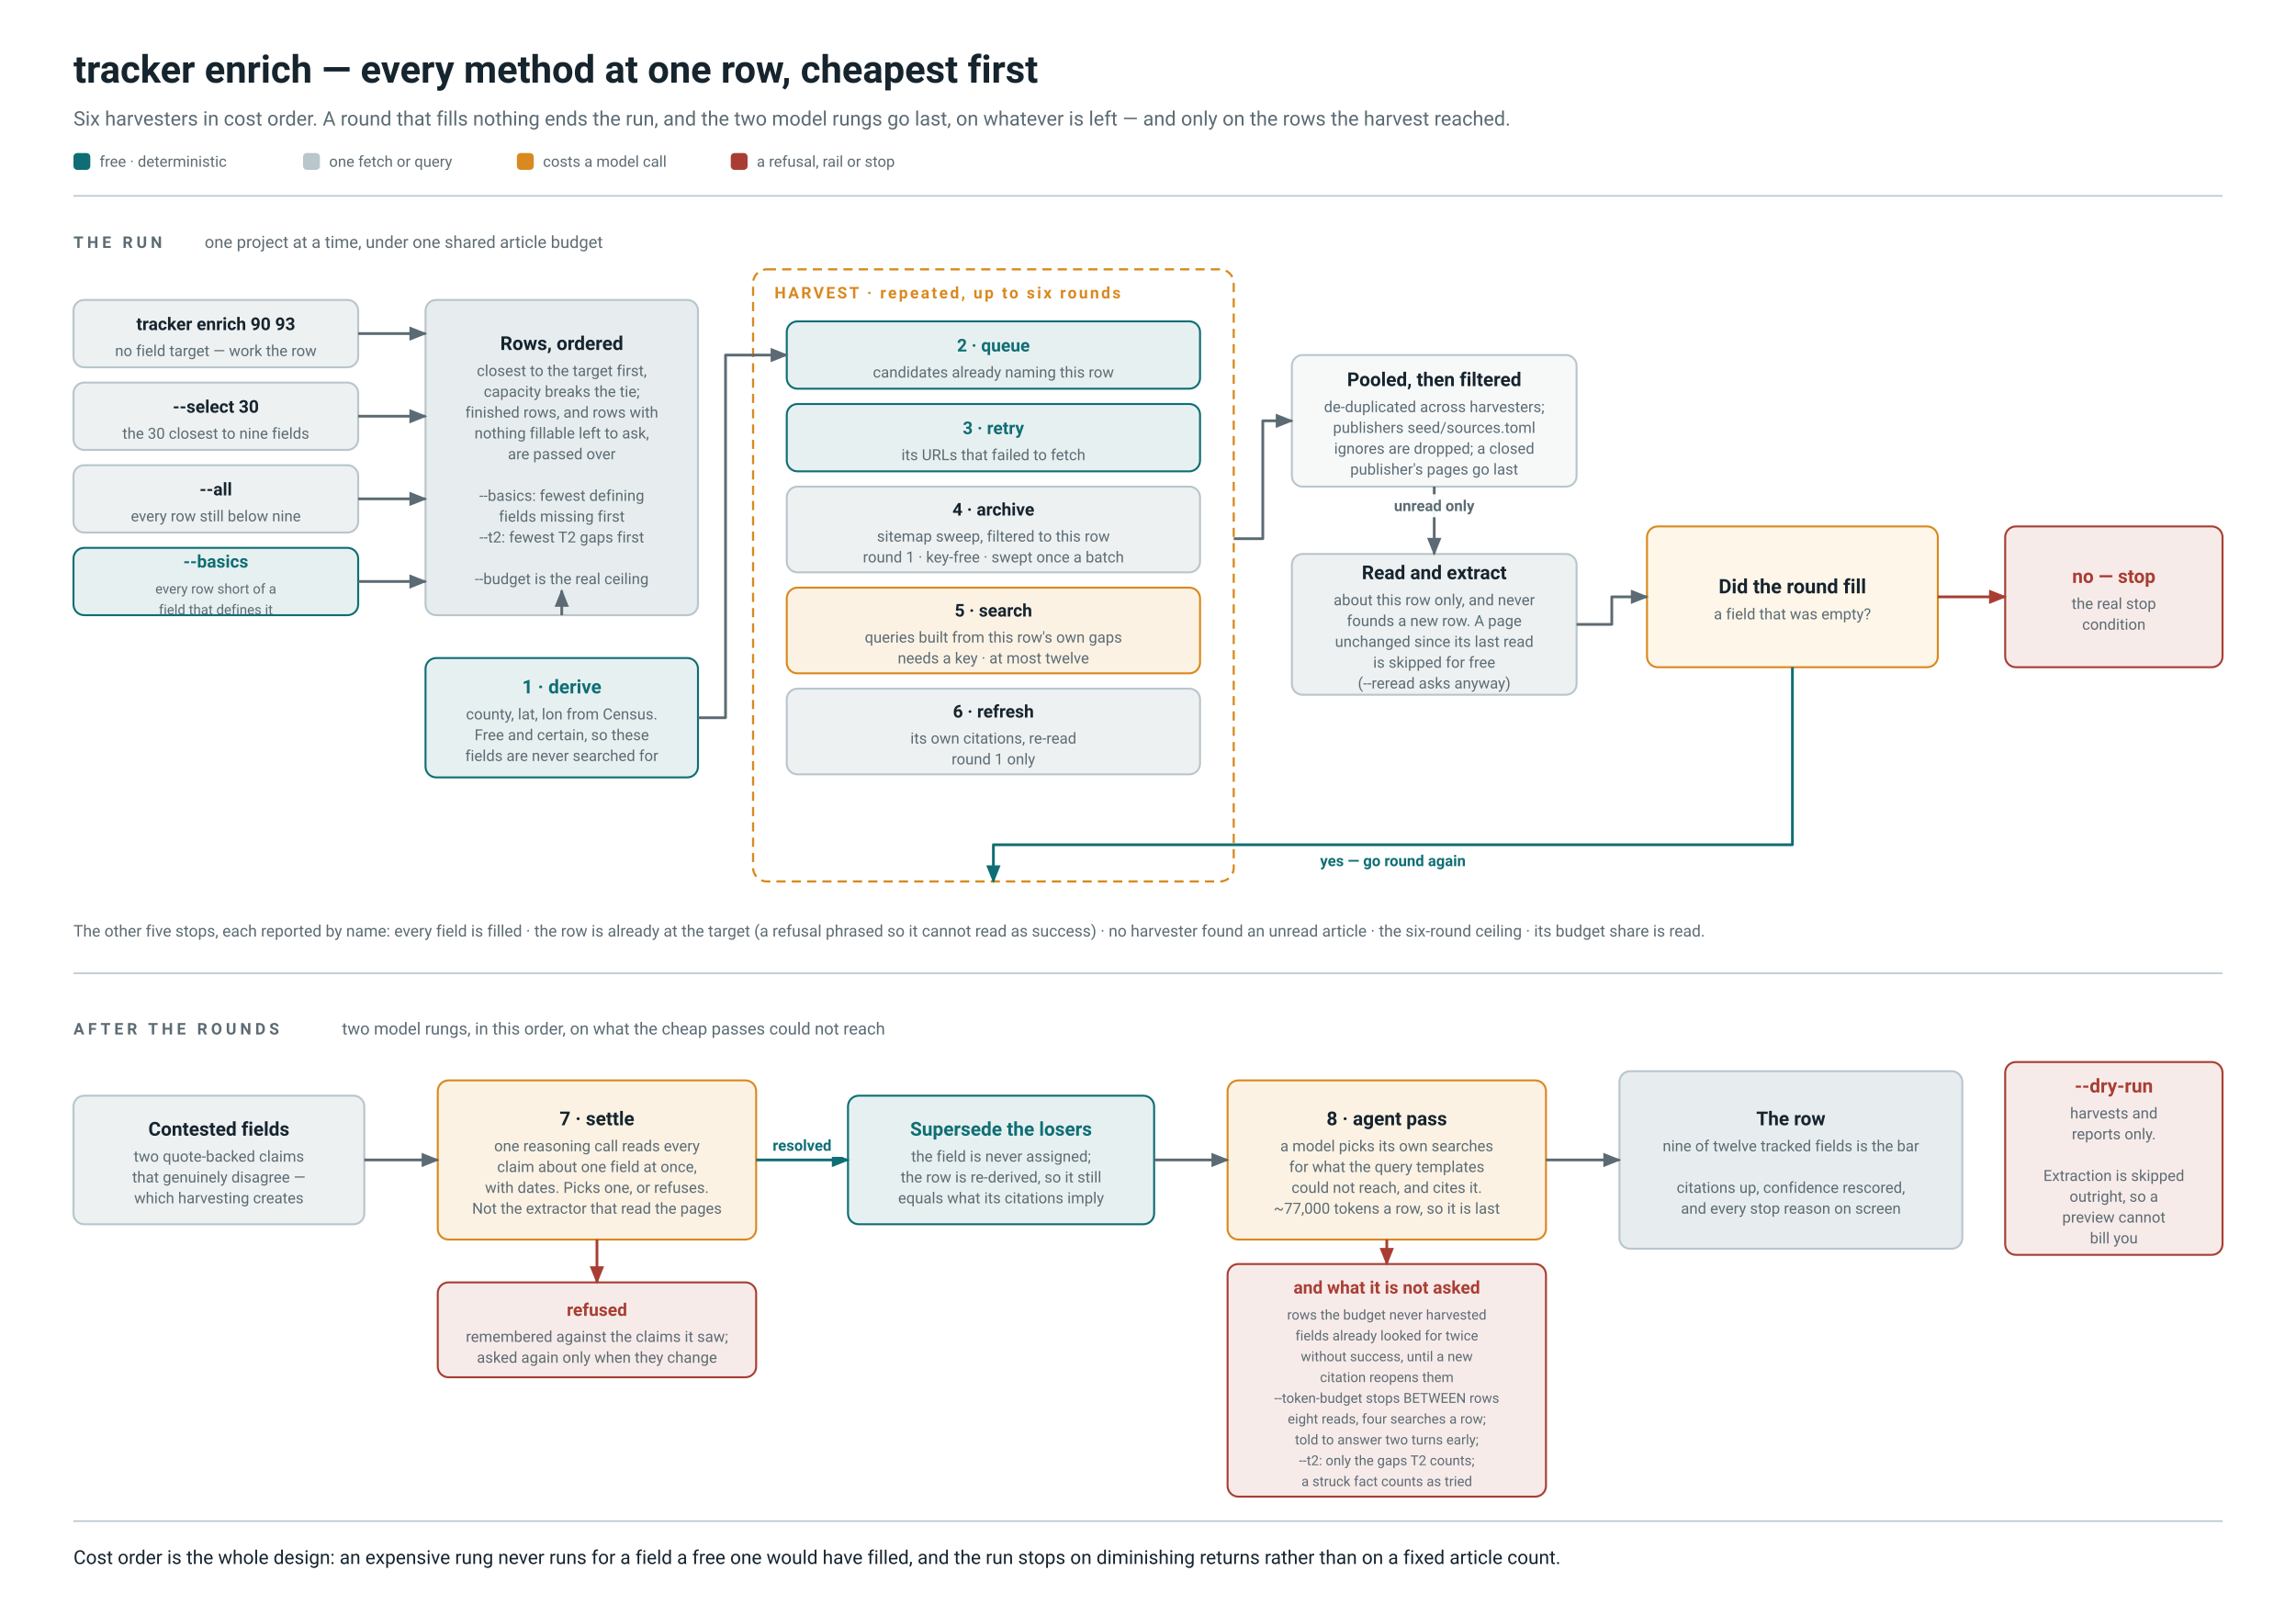
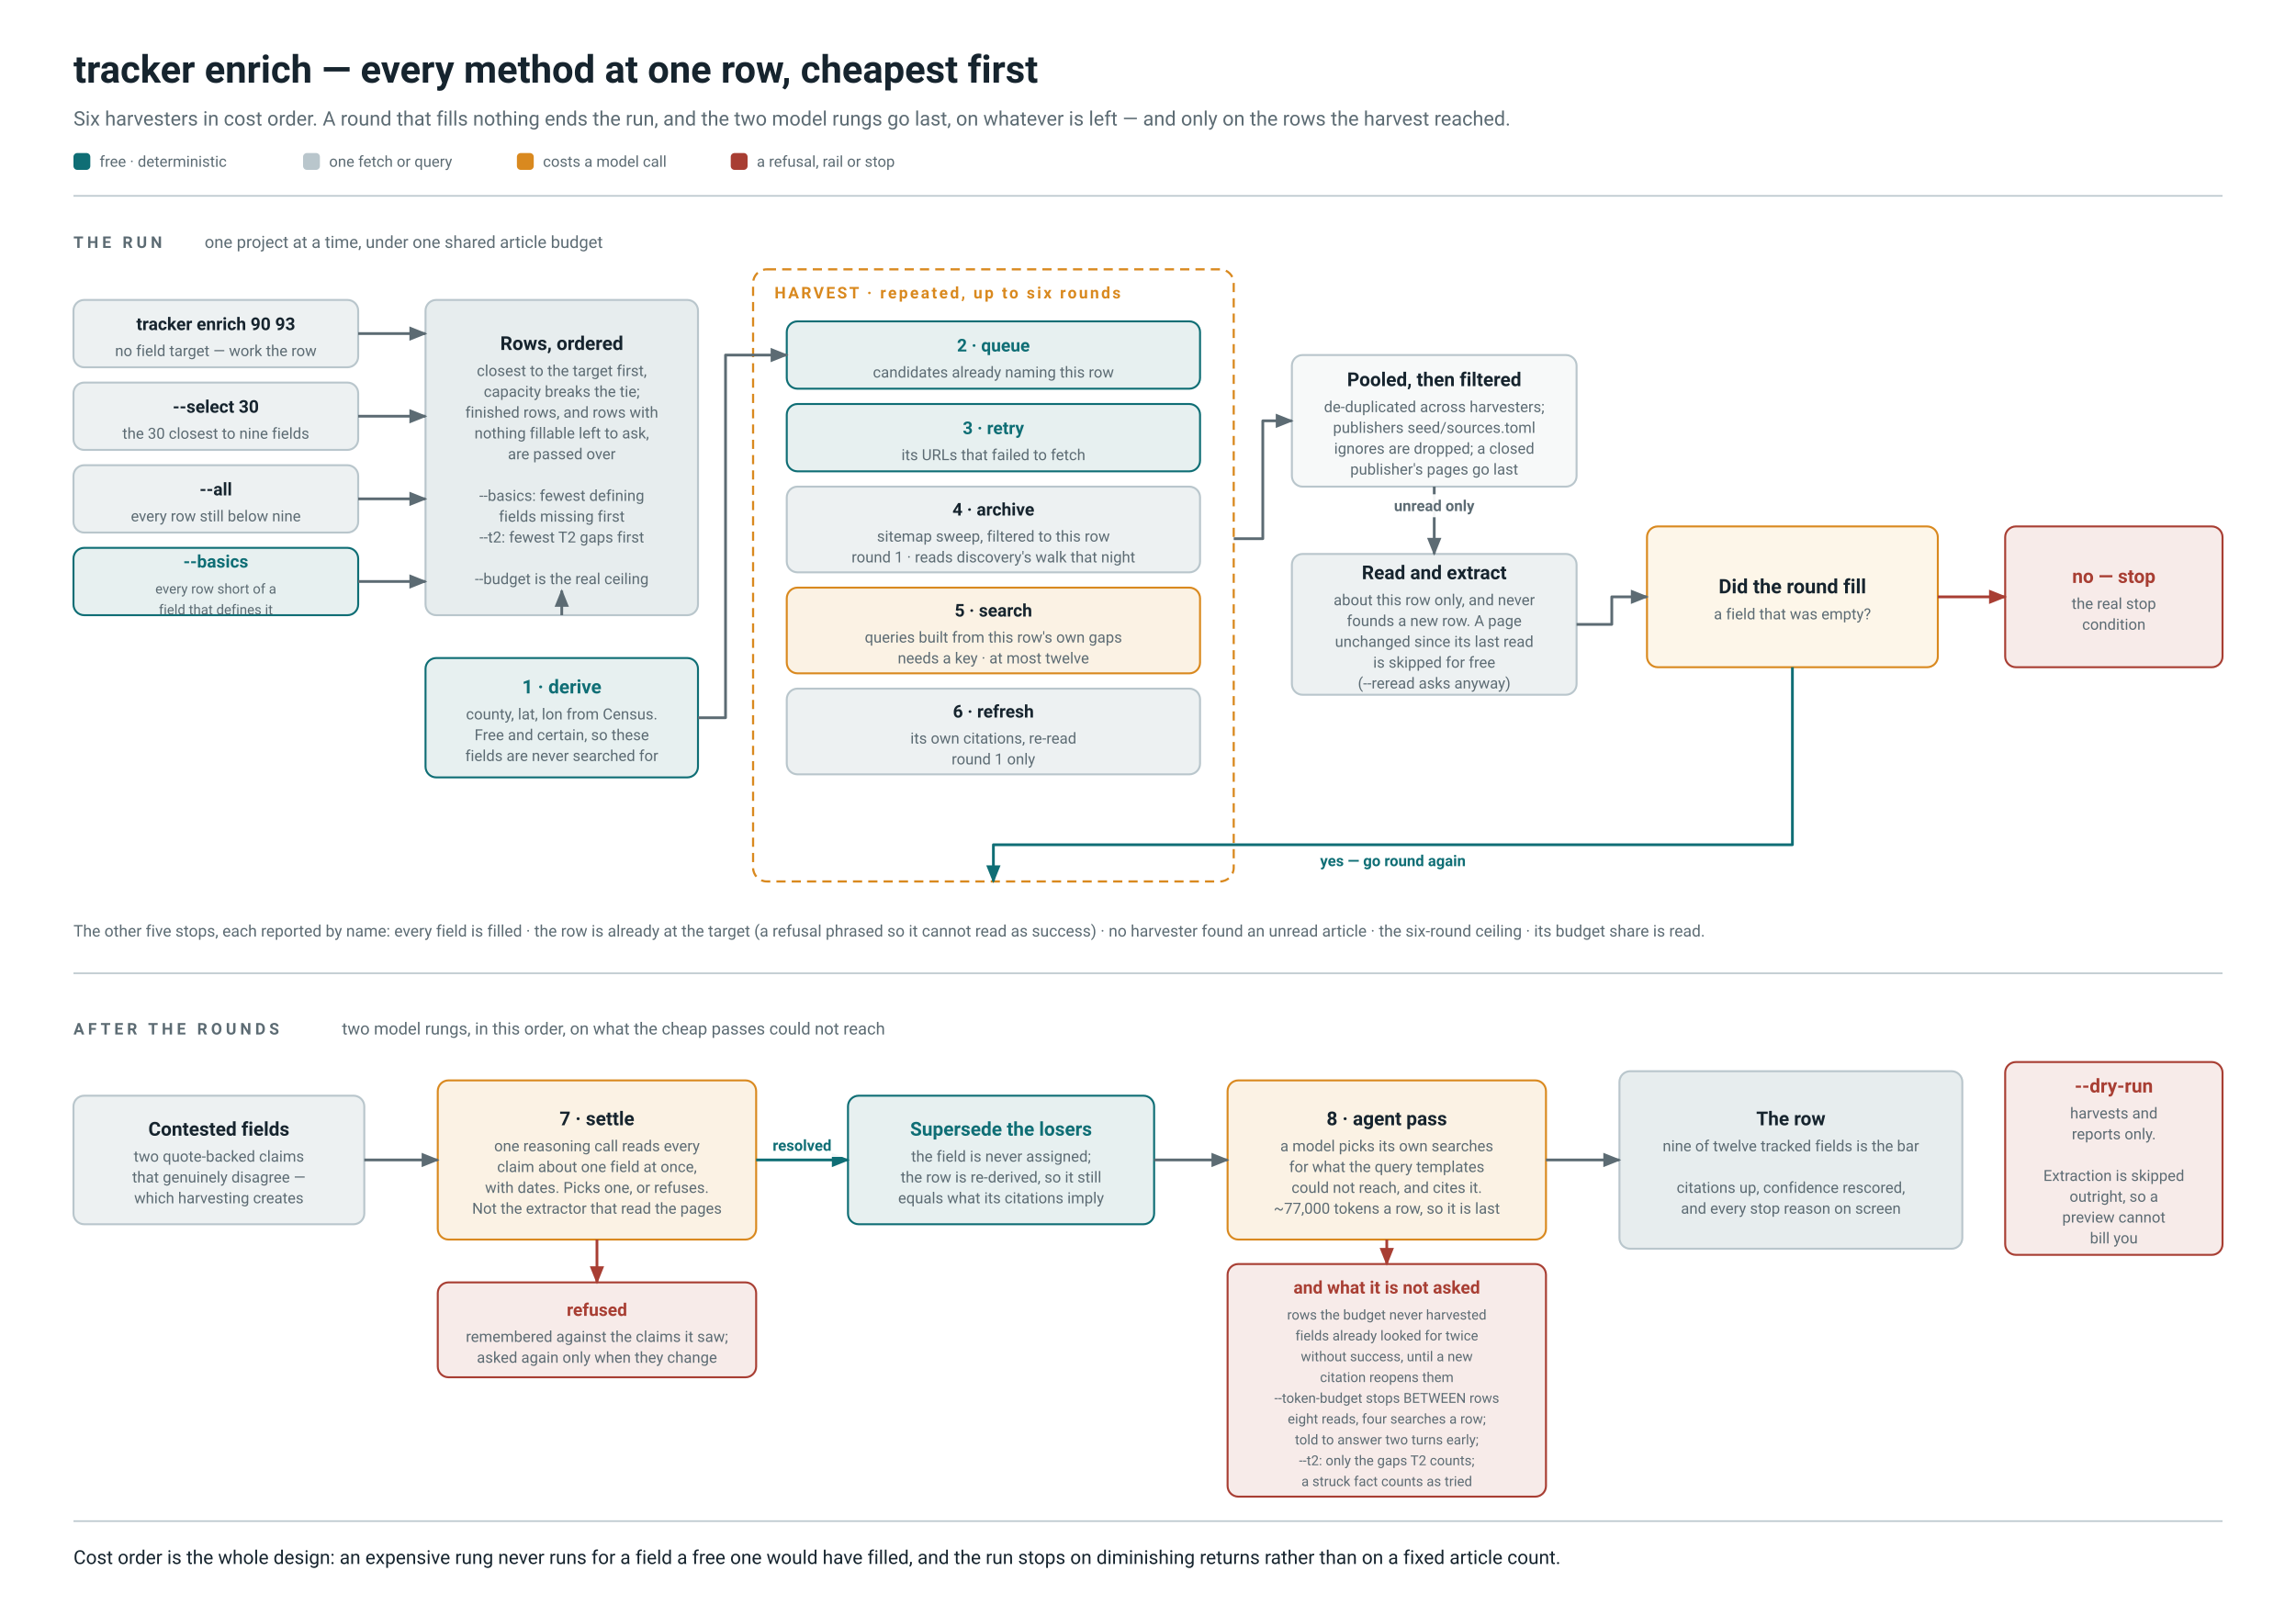
<svg xmlns="http://www.w3.org/2000/svg" width="1500" height="1056" viewBox="0 0 1500 1056" font-family="system-ui,-apple-system,'Segoe UI',Roboto,'Helvetica Neue','DejaVu Sans',Arial,sans-serif">
  <defs>
    <marker id="a0F6E75" viewBox="0 0 10 10" refX="9" refY="5" markerWidth="6.5" markerHeight="6.5" orient="auto-start-reverse">
      <path d="M 0 1 L 10 5 L 0 9 z" fill="#0F6E75" />
    </marker>
    <marker id="a5C6B73" viewBox="0 0 10 10" refX="9" refY="5" markerWidth="6.5" markerHeight="6.5" orient="auto-start-reverse">
      <path d="M 0 1 L 10 5 L 0 9 z" fill="#5C6B73" />
    </marker>
    <marker id="aA83E33" viewBox="0 0 10 10" refX="9" refY="5" markerWidth="6.5" markerHeight="6.5" orient="auto-start-reverse">
      <path d="M 0 1 L 10 5 L 0 9 z" fill="#A83E33" />
    </marker>
  </defs>
  <rect width="1500" height="1056" fill="#FFFFFF" />
  <g font-family="system-ui,-apple-system,'Segoe UI',Roboto,'Helvetica Neue','DejaVu Sans',Arial,sans-serif" xml:space="preserve">
    <text x="48.0" y="54.0" font-size="25" fill="#16242E" text-anchor="start" font-weight="700">tracker enrich — every method at one row, cheapest first</text>
    <text x="48.0" y="82.0" font-size="13" fill="#5C6B73" text-anchor="start">Six harvesters in cost order. A round that fills nothing ends the run, and the two model rungs go last, on whatever is left — and only on the rows the harvest reached.</text>
    <rect x="48.0" y="100.0" width="11" height="11" rx="2.5" fill="#0F6E75" />
    <text x="65.0" y="109.0" font-size="10" fill="#5C6B73" text-anchor="start">free · deterministic</text>
    <rect x="198.0" y="100.0" width="11" height="11" rx="2.5" fill="#B9C6CC" />
    <text x="215.0" y="109.0" font-size="10" fill="#5C6B73" text-anchor="start">one fetch or query</text>
    <rect x="337.7" y="100.0" width="11" height="11" rx="2.5" fill="#D9891F" />
    <text x="354.7" y="109.0" font-size="10" fill="#5C6B73" text-anchor="start">costs a model call</text>
    <rect x="477.4" y="100.0" width="11" height="11" rx="2.5" fill="#A83E33" />
    <text x="494.4" y="109.0" font-size="10" fill="#5C6B73" text-anchor="start">a refusal, rail or stop</text>
    <line x1="48" y1="128" x2="1452" y2="128" stroke="#B9C6CC" stroke-width="1" />
    <text x="48.0" y="162.0" font-size="10.5" fill="#5C6B73" text-anchor="start" font-weight="700" letter-spacing="2.4">THE RUN</text>
    <text x="133.7" y="162.0" font-size="11" fill="#5C6B73" text-anchor="start">one project at a time, under one shared article budget</text>
    <rect x="48.0" y="196.0" width="186.0" height="44.0" rx="7" fill="#EDF1F2" stroke="#B9C6CC" stroke-width="1.3" />
    <text x="141.0" y="215.7" font-size="11.5" fill="#16242E" text-anchor="middle" font-weight="700">tracker enrich 90 93</text>
    <text x="141.0" y="232.7" font-size="10" fill="#5C6B73" text-anchor="middle">no field target — work the row</text>
    <rect x="48.0" y="250.0" width="186.0" height="44.0" rx="7" fill="#EDF1F2" stroke="#B9C6CC" stroke-width="1.3" />
    <text x="141.0" y="269.7" font-size="11.5" fill="#16242E" text-anchor="middle" font-weight="700">--select 30</text>
    <text x="141.0" y="286.7" font-size="10" fill="#5C6B73" text-anchor="middle">the 30 closest to nine fields</text>
    <rect x="48.0" y="304.0" width="186.0" height="44.0" rx="7" fill="#EDF1F2" stroke="#B9C6CC" stroke-width="1.3" />
    <text x="141.0" y="323.7" font-size="11.5" fill="#16242E" text-anchor="middle" font-weight="700">--all</text>
    <text x="141.0" y="340.7" font-size="10" fill="#5C6B73" text-anchor="middle">every row still below nine</text>
    <rect x="48.0" y="358.0" width="186.0" height="44.0" rx="7" fill="#E7F0F0" stroke="#0F6E75" stroke-width="1.3" />
    <text x="141.0" y="370.9" font-size="11.5" fill="#0F6E75" text-anchor="middle" font-weight="700">--basics</text>
    <text x="141.0" y="387.9" font-size="9" fill="#5C6B73" text-anchor="middle">every row short of a</text>
    <text x="141.0" y="401.5" font-size="9" fill="#5C6B73" text-anchor="middle">field that defines it</text>
    <rect x="278.0" y="196.0" width="178.0" height="206.0" rx="7" fill="#E7EDEE" stroke="#B9C6CC" stroke-width="1.3" />
    <text x="367.0" y="228.7" font-size="12.5" fill="#16242E" text-anchor="middle" font-weight="700">Rows, ordered</text>
    <text x="367.0" y="245.7" font-size="10" fill="#5C6B73" text-anchor="middle">closest to the target first,</text>
    <text x="367.0" y="259.3" font-size="10" fill="#5C6B73" text-anchor="middle">capacity breaks the tie;</text>
    <text x="367.0" y="272.9" font-size="10" fill="#5C6B73" text-anchor="middle">finished rows, and rows with</text>
    <text x="367.0" y="286.5" font-size="10" fill="#5C6B73" text-anchor="middle">nothing fillable left to ask,</text>
    <text x="367.0" y="300.1" font-size="10" fill="#5C6B73" text-anchor="middle">are passed over</text>
    <text x="367.0" y="313.7" font-size="10" fill="#5C6B73" text-anchor="middle" />
    <text x="367.0" y="327.3" font-size="10" fill="#5C6B73" text-anchor="middle">--basics: fewest defining</text>
    <text x="367.0" y="340.9" font-size="10" fill="#5C6B73" text-anchor="middle">fields missing first</text>
    <text x="367.0" y="354.5" font-size="10" fill="#5C6B73" text-anchor="middle">--t2: fewest T2 gaps first</text>
    <text x="367.0" y="368.1" font-size="10" fill="#5C6B73" text-anchor="middle" />
    <text x="367.0" y="381.7" font-size="10" fill="#5C6B73" text-anchor="middle">--budget is the real ceiling</text>
    <polyline points="234.0,218.0 278.0,218.0" fill="none" stroke="#5C6B73" stroke-width="1.8" stroke-linejoin="round" marker-end="url(#a5C6B73)" />
    <polyline points="234.0,272.0 278.0,272.0" fill="none" stroke="#5C6B73" stroke-width="1.8" stroke-linejoin="round" marker-end="url(#a5C6B73)" />
    <polyline points="234.0,326.0 278.0,326.0" fill="none" stroke="#5C6B73" stroke-width="1.8" stroke-linejoin="round" marker-end="url(#a5C6B73)" />
    <polyline points="234.0,380.0 278.0,380.0" fill="none" stroke="#5C6B73" stroke-width="1.8" stroke-linejoin="round" marker-end="url(#a5C6B73)" />
    <rect x="278.0" y="430.0" width="178.0" height="78.0" rx="7" fill="#E7F0F0" stroke="#0F6E75" stroke-width="1.3" />
    <text x="367.0" y="453.1" font-size="12.5" fill="#0F6E75" text-anchor="middle" font-weight="700">1 · derive</text>
    <text x="367.0" y="470.1" font-size="10" fill="#5C6B73" text-anchor="middle">county, lat, lon from Census.</text>
    <text x="367.0" y="483.7" font-size="10" fill="#5C6B73" text-anchor="middle">Free and certain, so these</text>
    <text x="367.0" y="497.3" font-size="10" fill="#5C6B73" text-anchor="middle">fields are never searched for</text>
    <polyline points="367.0,402.0 367.0,386.0" fill="none" stroke="#5C6B73" stroke-width="1.8" stroke-linejoin="round" marker-end="url(#a5C6B73)" />
    <rect x="492.0" y="176.0" width="314.0" height="400.0" rx="9" fill="none" stroke="#D9891F" stroke-width="1.4" stroke-dasharray="6 4" />
    <text x="506.0" y="195.0" font-size="10.5" fill="#D9891F" text-anchor="start" font-weight="700" letter-spacing="1.4">HARVEST · repeated, up to six rounds</text>
    <rect x="514.0" y="210.0" width="270.0" height="44.0" rx="7" fill="#E7F0F0" stroke="#0F6E75" stroke-width="1.3" />
    <text x="649.0" y="229.7" font-size="11.5" fill="#0F6E75" text-anchor="middle" font-weight="700">2 · queue</text>
    <text x="649.0" y="246.7" font-size="10" fill="#5C6B73" text-anchor="middle">candidates already naming this row</text>
    <rect x="514.0" y="264.0" width="270.0" height="44.0" rx="7" fill="#E7F0F0" stroke="#0F6E75" stroke-width="1.3" />
    <text x="649.0" y="283.7" font-size="11.5" fill="#0F6E75" text-anchor="middle" font-weight="700">3 · retry</text>
    <text x="649.0" y="300.7" font-size="10" fill="#5C6B73" text-anchor="middle">its URLs that failed to fetch</text>
    <rect x="514.0" y="318.0" width="270.0" height="56.0" rx="7" fill="#EDF1F2" stroke="#B9C6CC" stroke-width="1.3" />
    <text x="649.0" y="336.9" font-size="11.5" fill="#16242E" text-anchor="middle" font-weight="700">4 · archive</text>
    <text x="649.0" y="353.9" font-size="10" fill="#5C6B73" text-anchor="middle">sitemap sweep, filtered to this row</text>
-     <text x="649.0" y="367.5" font-size="10" fill="#5C6B73" text-anchor="middle">round 1 · key-free · swept once a batch</text>
+     <text x="649.0" y="367.5" font-size="10" fill="#5C6B73" text-anchor="middle">round 1 · reads discovery's walk that night</text>
    <rect x="514.0" y="384.0" width="270.0" height="56.0" rx="7" fill="#FBF2E4" stroke="#D9891F" stroke-width="1.3" />
    <text x="649.0" y="402.9" font-size="11.5" fill="#16242E" text-anchor="middle" font-weight="700">5 · search</text>
    <text x="649.0" y="419.9" font-size="10" fill="#5C6B73" text-anchor="middle">queries built from this row's own gaps</text>
    <text x="649.0" y="433.5" font-size="10" fill="#5C6B73" text-anchor="middle">needs a key · at most twelve</text>
    <rect x="514.0" y="450.0" width="270.0" height="56.0" rx="7" fill="#EDF1F2" stroke="#B9C6CC" stroke-width="1.3" />
    <text x="649.0" y="468.9" font-size="11.5" fill="#16242E" text-anchor="middle" font-weight="700">6 · refresh</text>
    <text x="649.0" y="485.9" font-size="10" fill="#5C6B73" text-anchor="middle">its own citations, re-read</text>
    <text x="649.0" y="499.5" font-size="10" fill="#5C6B73" text-anchor="middle">round 1 only</text>
    <polyline points="456.0,469.0 474.0,469.0 474.0,232.0 514.0,232.0" fill="none" stroke="#5C6B73" stroke-width="1.8" stroke-linejoin="round" marker-end="url(#a5C6B73)" />
    <rect x="844.0" y="232.0" width="186.0" height="86.0" rx="7" fill="#F7F9F9" stroke="#B9C6CC" stroke-width="1.3" />
    <text x="937.0" y="252.3" font-size="12.5" fill="#16242E" text-anchor="middle" font-weight="700">Pooled, then filtered</text>
    <text x="937.0" y="269.3" font-size="10" fill="#5C6B73" text-anchor="middle">de-duplicated across harvesters;</text>
    <text x="937.0" y="282.9" font-size="10" fill="#5C6B73" text-anchor="middle">publishers seed/sources.toml</text>
    <text x="937.0" y="296.5" font-size="10" fill="#5C6B73" text-anchor="middle">ignores are dropped; a closed</text>
    <text x="937.0" y="310.1" font-size="10" fill="#5C6B73" text-anchor="middle">publisher's pages go last</text>
    <rect x="844.0" y="362.0" width="186.0" height="92.0" rx="7" fill="#EDF1F2" stroke="#B9C6CC" stroke-width="1.3" />
    <text x="937.0" y="378.5" font-size="12.5" fill="#16242E" text-anchor="middle" font-weight="700">Read and extract</text>
    <text x="937.0" y="395.5" font-size="10" fill="#5C6B73" text-anchor="middle">about this row only, and never</text>
    <text x="937.0" y="409.1" font-size="10" fill="#5C6B73" text-anchor="middle">founds a new row. A page</text>
    <text x="937.0" y="422.7" font-size="10" fill="#5C6B73" text-anchor="middle">unchanged since its last read</text>
    <text x="937.0" y="436.3" font-size="10" fill="#5C6B73" text-anchor="middle">is skipped for free</text>
    <text x="937.0" y="449.9" font-size="10" fill="#5C6B73" text-anchor="middle">(--reread asks anyway)</text>
    <polyline points="806.0,352.0 825.0,352.0 825.0,275.0 844.0,275.0" fill="none" stroke="#5C6B73" stroke-width="1.8" stroke-linejoin="round" marker-end="url(#a5C6B73)" />
    <polyline points="937.0,318.0 937.0,362.0" fill="none" stroke="#5C6B73" stroke-width="1.8" stroke-linejoin="round" marker-end="url(#a5C6B73)" />
    <rect x="900.9" y="323.0" width="72.1" height="15" fill="#FFFFFF" opacity="0.94" />
    <text x="937.0" y="334.0" font-size="10" fill="#5C6B73" text-anchor="middle" font-weight="700">unread only</text>
    <rect x="1076.0" y="344.0" width="190.0" height="92.0" rx="7" fill="#FDF6E9" stroke="#D9891F" stroke-width="1.3" />
    <text x="1171.0" y="387.7" font-size="13" fill="#16242E" text-anchor="middle" font-weight="700">Did the round fill</text>
    <text x="1171.0" y="404.7" font-size="10" fill="#5C6B73" text-anchor="middle">a field that was empty?</text>
    <polyline points="1030.0,408.0 1053.0,408.0 1053.0,390.0 1076.0,390.0" fill="none" stroke="#5C6B73" stroke-width="1.8" stroke-linejoin="round" marker-end="url(#a5C6B73)" />
    <rect x="1310.0" y="344.0" width="142.0" height="92.0" rx="7" fill="#F7EBE9" stroke="#A83E33" stroke-width="1.3" />
    <text x="1381.0" y="380.9" font-size="12.5" fill="#A83E33" text-anchor="middle" font-weight="700">no — stop</text>
    <text x="1381.0" y="397.9" font-size="10" fill="#5C6B73" text-anchor="middle">the real stop</text>
    <text x="1381.0" y="411.5" font-size="10" fill="#5C6B73" text-anchor="middle">condition</text>
    <polyline points="1266.0,390.0 1310.0,390.0" fill="none" stroke="#A83E33" stroke-width="1.8" stroke-linejoin="round" marker-end="url(#aA83E33)" />
    <polyline points="1171.0,436.0 1171.0,552.0 649.0,552.0 649.0,576.0" fill="none" stroke="#0F6E75" stroke-width="1.8" stroke-linejoin="round" marker-end="url(#a0F6E75)" />
    <rect x="848.5" y="555.0" width="123.0" height="15" fill="#FFFFFF" opacity="0.94" />
    <text x="910.0" y="566.0" font-size="10" fill="#0F6E75" text-anchor="middle" font-weight="700">yes — go round again</text>
    <text x="48.0" y="612.0" font-size="10.5" fill="#5C6B73" text-anchor="start">The other five stops, each reported by name: every field is filled · the row is already at the target (a refusal phrased so it cannot read as success) · no harvester found an unread article · the six-round ceiling · its budget share is read.</text>
    <line x1="48" y1="636" x2="1452" y2="636" stroke="#B9C6CC" stroke-width="1" />
    <text x="48.0" y="676.0" font-size="10.5" fill="#5C6B73" text-anchor="start" font-weight="700" letter-spacing="2.4">AFTER THE ROUNDS</text>
    <text x="223.4" y="676.0" font-size="11" fill="#5C6B73" text-anchor="start">two model rungs, in this order, on what the cheap passes could not reach</text>
    <rect x="48.0" y="716.0" width="190.0" height="84.0" rx="7" fill="#EDF1F2" stroke="#B9C6CC" stroke-width="1.3" />
    <text x="143.0" y="742.1" font-size="12.5" fill="#16242E" text-anchor="middle" font-weight="700">Contested fields</text>
    <text x="143.0" y="759.1" font-size="10" fill="#5C6B73" text-anchor="middle">two quote-backed claims</text>
    <text x="143.0" y="772.7" font-size="10" fill="#5C6B73" text-anchor="middle">that genuinely disagree —</text>
    <text x="143.0" y="786.3" font-size="10" fill="#5C6B73" text-anchor="middle">which harvesting creates</text>
    <rect x="286.0" y="706.0" width="208.0" height="104.0" rx="7" fill="#FBF2E4" stroke="#D9891F" stroke-width="1.3" />
    <text x="390.0" y="735.3" font-size="12.5" fill="#16242E" text-anchor="middle" font-weight="700">7 · settle</text>
    <text x="390.0" y="752.3" font-size="10" fill="#5C6B73" text-anchor="middle">one reasoning call reads every</text>
    <text x="390.0" y="765.9" font-size="10" fill="#5C6B73" text-anchor="middle">claim about one field at once,</text>
    <text x="390.0" y="779.5" font-size="10" fill="#5C6B73" text-anchor="middle">with dates. Picks one, or refuses.</text>
    <text x="390.0" y="793.1" font-size="10" fill="#5C6B73" text-anchor="middle">Not the extractor that read the pages</text>
    <polyline points="238.0,758.0 286.0,758.0" fill="none" stroke="#5C6B73" stroke-width="1.8" stroke-linejoin="round" marker-end="url(#a5C6B73)" />
    <rect x="554.0" y="716.0" width="200.0" height="84.0" rx="7" fill="#E7F0F0" stroke="#0F6E75" stroke-width="1.3" />
    <text x="654.0" y="742.1" font-size="12.5" fill="#0F6E75" text-anchor="middle" font-weight="700">Supersede the losers</text>
    <text x="654.0" y="759.1" font-size="10" fill="#5C6B73" text-anchor="middle">the field is never assigned;</text>
    <text x="654.0" y="772.7" font-size="10" fill="#5C6B73" text-anchor="middle">the row is re-derived, so it still</text>
    <text x="654.0" y="786.3" font-size="10" fill="#5C6B73" text-anchor="middle">equals what its citations imply</text>
    <polyline points="494.0,758.0 554.0,758.0" fill="none" stroke="#0F6E75" stroke-width="1.8" stroke-linejoin="round" marker-end="url(#a0F6E75)" />
    <rect x="496.4" y="741.0" width="55.2" height="15" fill="#FFFFFF" opacity="0.94" />
    <text x="524.0" y="752.0" font-size="10" fill="#0F6E75" text-anchor="middle" font-weight="700">resolved</text>
    <rect x="286.0" y="838.0" width="208.0" height="62.0" rx="7" fill="#F7EBE9" stroke="#A83E33" stroke-width="1.3" />
    <text x="390.0" y="859.9" font-size="11.5" fill="#A83E33" text-anchor="middle" font-weight="700">refused</text>
    <text x="390.0" y="876.9" font-size="10" fill="#5C6B73" text-anchor="middle">remembered against the claims it saw;</text>
    <text x="390.0" y="890.5" font-size="10" fill="#5C6B73" text-anchor="middle">asked again only when they change</text>
    <polyline points="390.0,810.0 390.0,838.0" fill="none" stroke="#A83E33" stroke-width="1.8" stroke-linejoin="round" marker-end="url(#aA83E33)" />
    <rect x="802.0" y="706.0" width="208.0" height="104.0" rx="7" fill="#FBF2E4" stroke="#D9891F" stroke-width="1.3" />
    <text x="906.0" y="735.3" font-size="12.5" fill="#16242E" text-anchor="middle" font-weight="700">8 · agent pass</text>
    <text x="906.0" y="752.3" font-size="10" fill="#5C6B73" text-anchor="middle">a model picks its own searches</text>
    <text x="906.0" y="765.9" font-size="10" fill="#5C6B73" text-anchor="middle">for what the query templates</text>
    <text x="906.0" y="779.5" font-size="10" fill="#5C6B73" text-anchor="middle">could not reach, and cites it.</text>
    <text x="906.0" y="793.1" font-size="10" fill="#5C6B73" text-anchor="middle">~77,000 tokens a row, so it is last</text>
    <polyline points="754.0,758.0 802.0,758.0" fill="none" stroke="#5C6B73" stroke-width="1.8" stroke-linejoin="round" marker-end="url(#a5C6B73)" />
    <rect x="802.0" y="826.0" width="208.0" height="152.0" rx="7" fill="#F7EBE9" stroke="#A83E33" stroke-width="1.3" />
    <text x="906.0" y="845.3" font-size="11.5" fill="#A83E33" text-anchor="middle" font-weight="700">and what it is not asked</text>
    <text x="906.0" y="862.3" font-size="9" fill="#5C6B73" text-anchor="middle">rows the budget never harvested</text>
    <text x="906.0" y="875.9" font-size="9" fill="#5C6B73" text-anchor="middle">fields already looked for twice</text>
    <text x="906.0" y="889.5" font-size="9" fill="#5C6B73" text-anchor="middle">without success, until a new</text>
    <text x="906.0" y="903.1" font-size="9" fill="#5C6B73" text-anchor="middle">citation reopens them</text>
    <text x="906.0" y="916.7" font-size="9" fill="#5C6B73" text-anchor="middle">--token-budget stops BETWEEN rows</text>
    <text x="906.0" y="930.3" font-size="9" fill="#5C6B73" text-anchor="middle">eight reads, four searches a row;</text>
    <text x="906.0" y="943.9" font-size="9" fill="#5C6B73" text-anchor="middle">told to answer two turns early;</text>
    <text x="906.0" y="957.5" font-size="9" fill="#5C6B73" text-anchor="middle">--t2: only the gaps T2 counts;</text>
    <text x="906.0" y="971.1" font-size="9" fill="#5C6B73" text-anchor="middle">a struck fact counts as tried</text>
    <polyline points="906.0,810.0 906.0,826.0" fill="none" stroke="#A83E33" stroke-width="1.8" stroke-linejoin="round" marker-end="url(#aA83E33)" />
    <rect x="1058.0" y="700.0" width="224.0" height="116.0" rx="7" fill="#E7EDEE" stroke="#B9C6CC" stroke-width="1.3" />
    <text x="1170.0" y="735.3" font-size="12.5" fill="#16242E" text-anchor="middle" font-weight="700">The row</text>
    <text x="1170.0" y="752.3" font-size="10" fill="#5C6B73" text-anchor="middle">nine of twelve tracked fields is the bar</text>
    <text x="1170.0" y="765.9" font-size="10" fill="#5C6B73" text-anchor="middle" />
    <text x="1170.0" y="779.5" font-size="10" fill="#5C6B73" text-anchor="middle">citations up, confidence rescored,</text>
    <text x="1170.0" y="793.1" font-size="10" fill="#5C6B73" text-anchor="middle">and every stop reason on screen</text>
    <polyline points="1010.0,758.0 1058.0,758.0" fill="none" stroke="#5C6B73" stroke-width="1.8" stroke-linejoin="round" marker-end="url(#a5C6B73)" />
    <rect x="1310.0" y="694.0" width="142.0" height="126.0" rx="7" fill="#F7EBE9" stroke="#A83E33" stroke-width="1.3" />
    <text x="1381.0" y="713.9" font-size="12.5" fill="#A83E33" text-anchor="middle" font-weight="700">--dry-run</text>
    <text x="1381.0" y="730.9" font-size="10" fill="#5C6B73" text-anchor="middle">harvests and</text>
    <text x="1381.0" y="744.5" font-size="10" fill="#5C6B73" text-anchor="middle">reports only.</text>
    <text x="1381.0" y="758.1" font-size="10" fill="#5C6B73" text-anchor="middle" />
    <text x="1381.0" y="771.7" font-size="10" fill="#5C6B73" text-anchor="middle">Extraction is skipped</text>
    <text x="1381.0" y="785.3" font-size="10" fill="#5C6B73" text-anchor="middle">outright, so a</text>
    <text x="1381.0" y="798.9" font-size="10" fill="#5C6B73" text-anchor="middle">preview cannot</text>
    <text x="1381.0" y="812.5" font-size="10" fill="#5C6B73" text-anchor="middle">bill you</text>
    <line x1="48" y1="994" x2="1452" y2="994" stroke="#B9C6CC" stroke-width="1" />
    <text x="48.0" y="1022.0" font-size="12.5" fill="#16242E" text-anchor="start">Cost order is the whole design: an expensive rung never runs for a field a free one would have filled, and the run stops on diminishing returns rather than on a fixed article count.</text>
  </g>
</svg>
